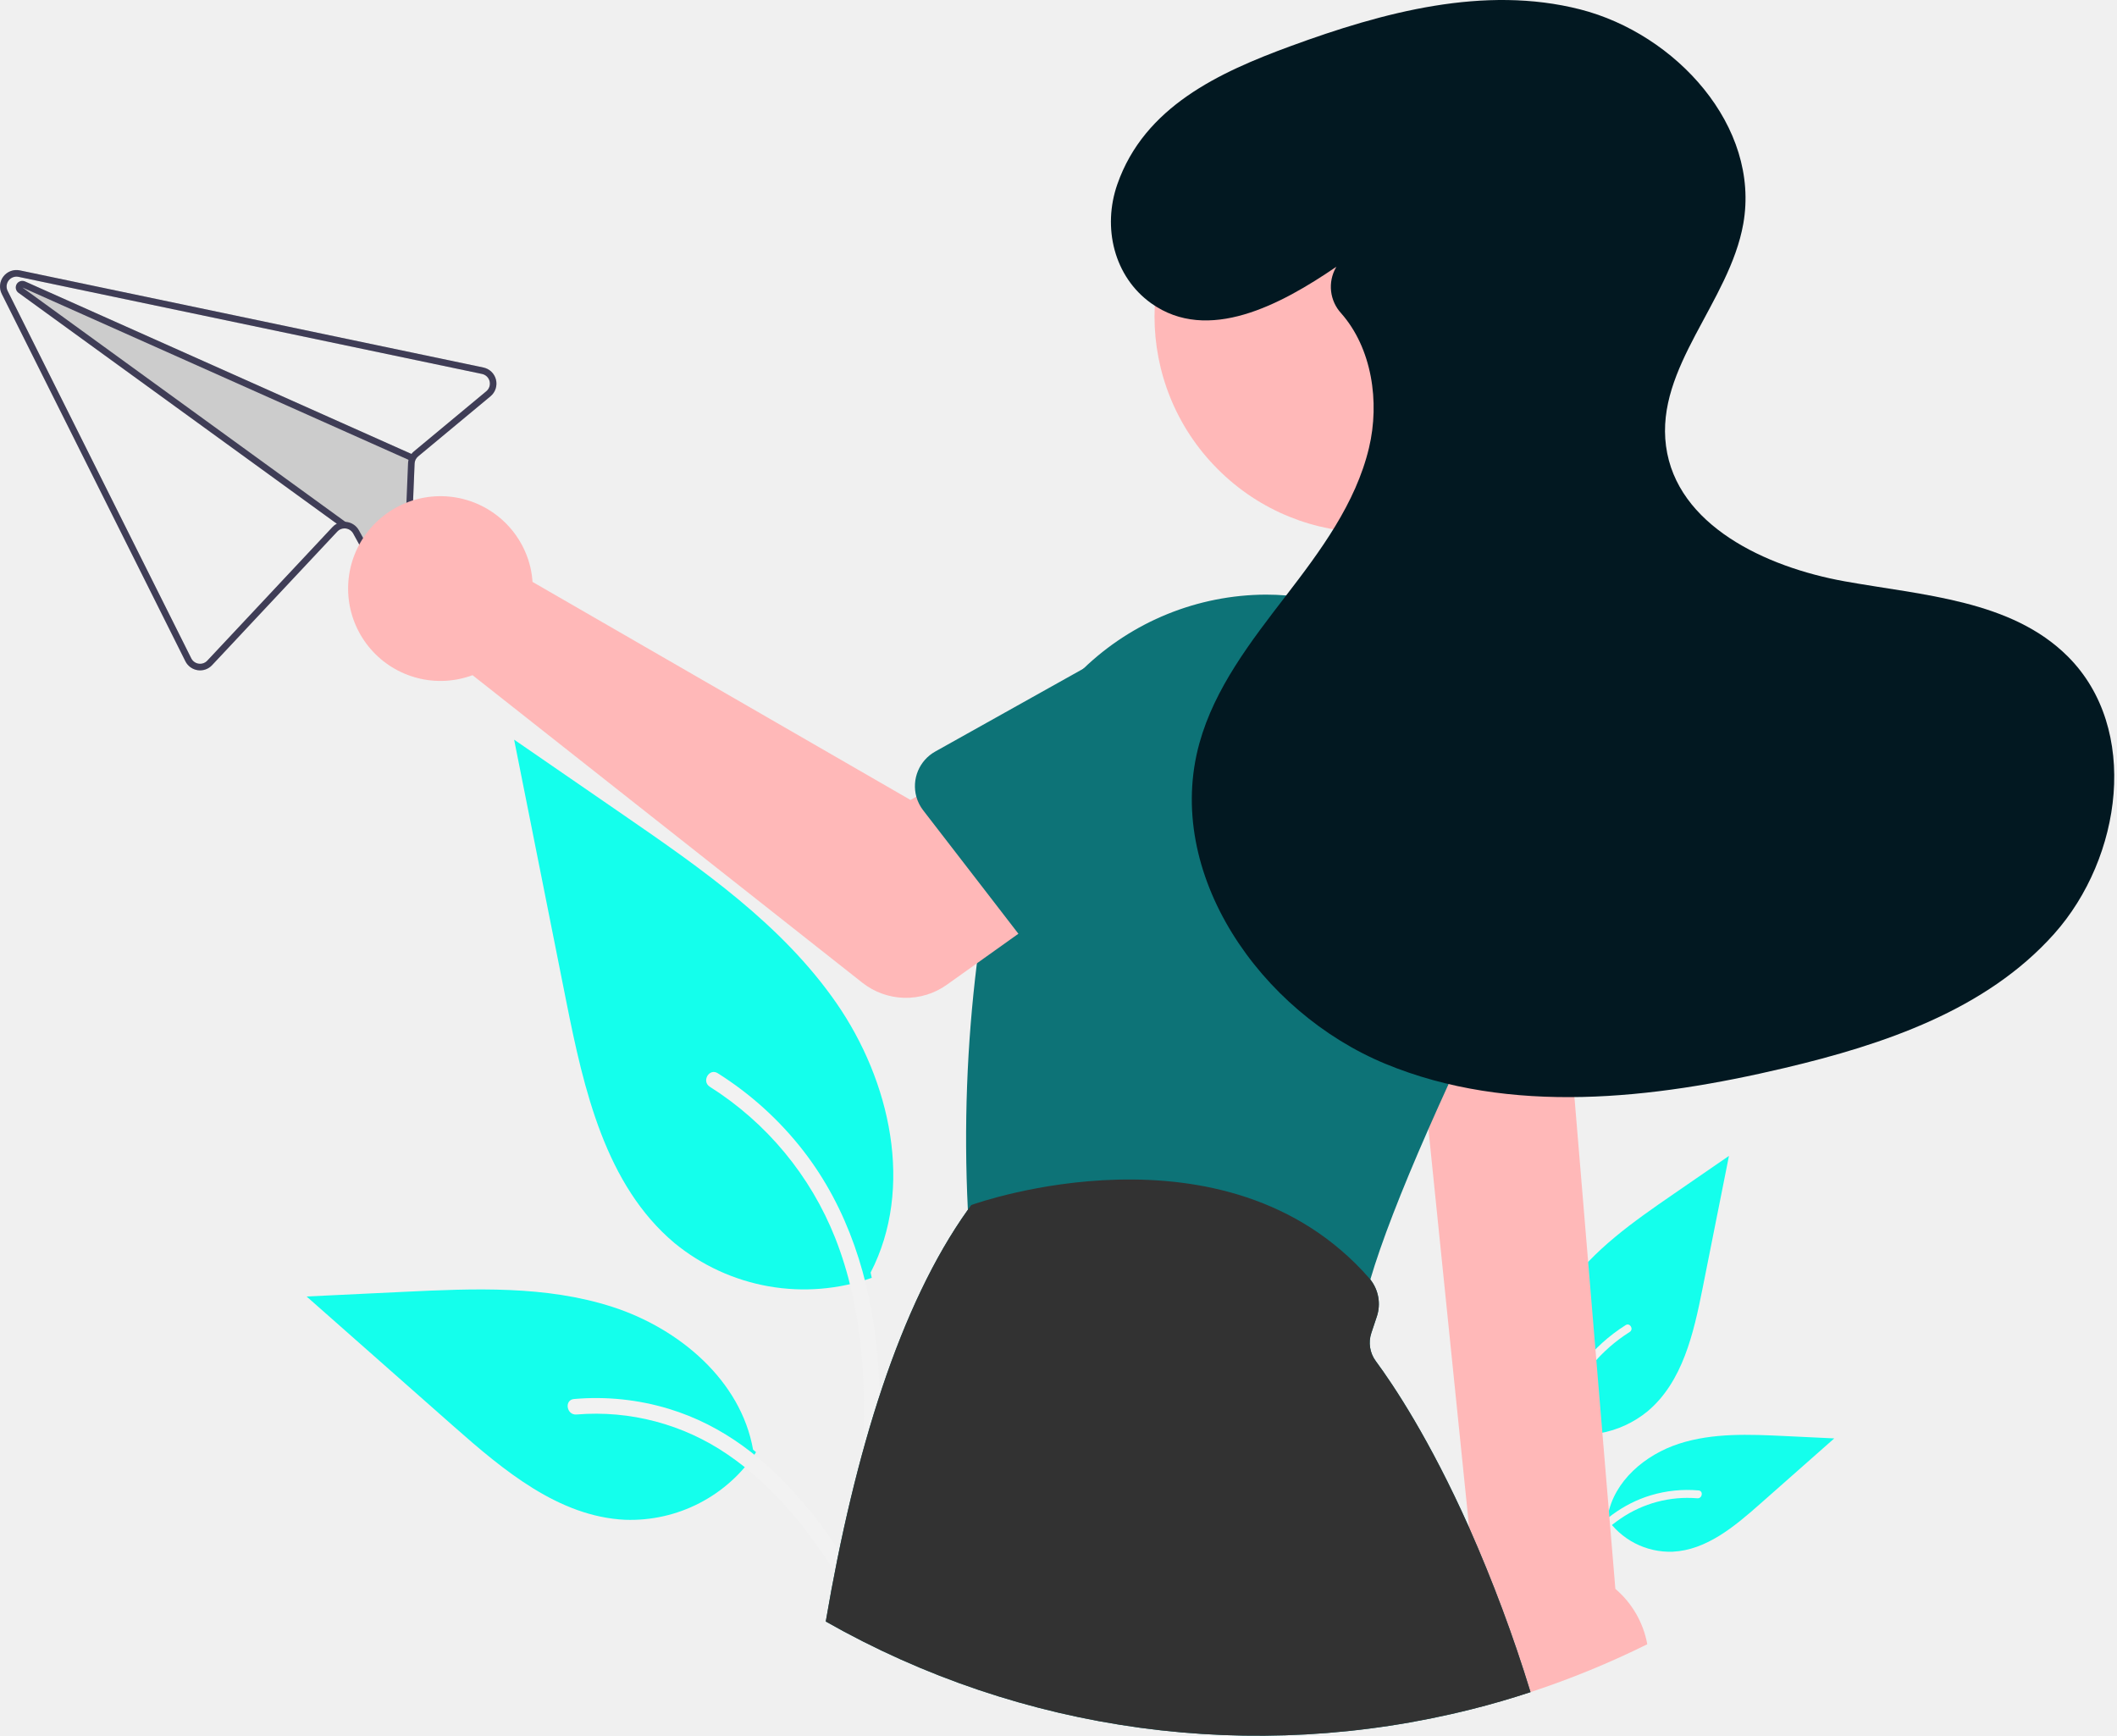
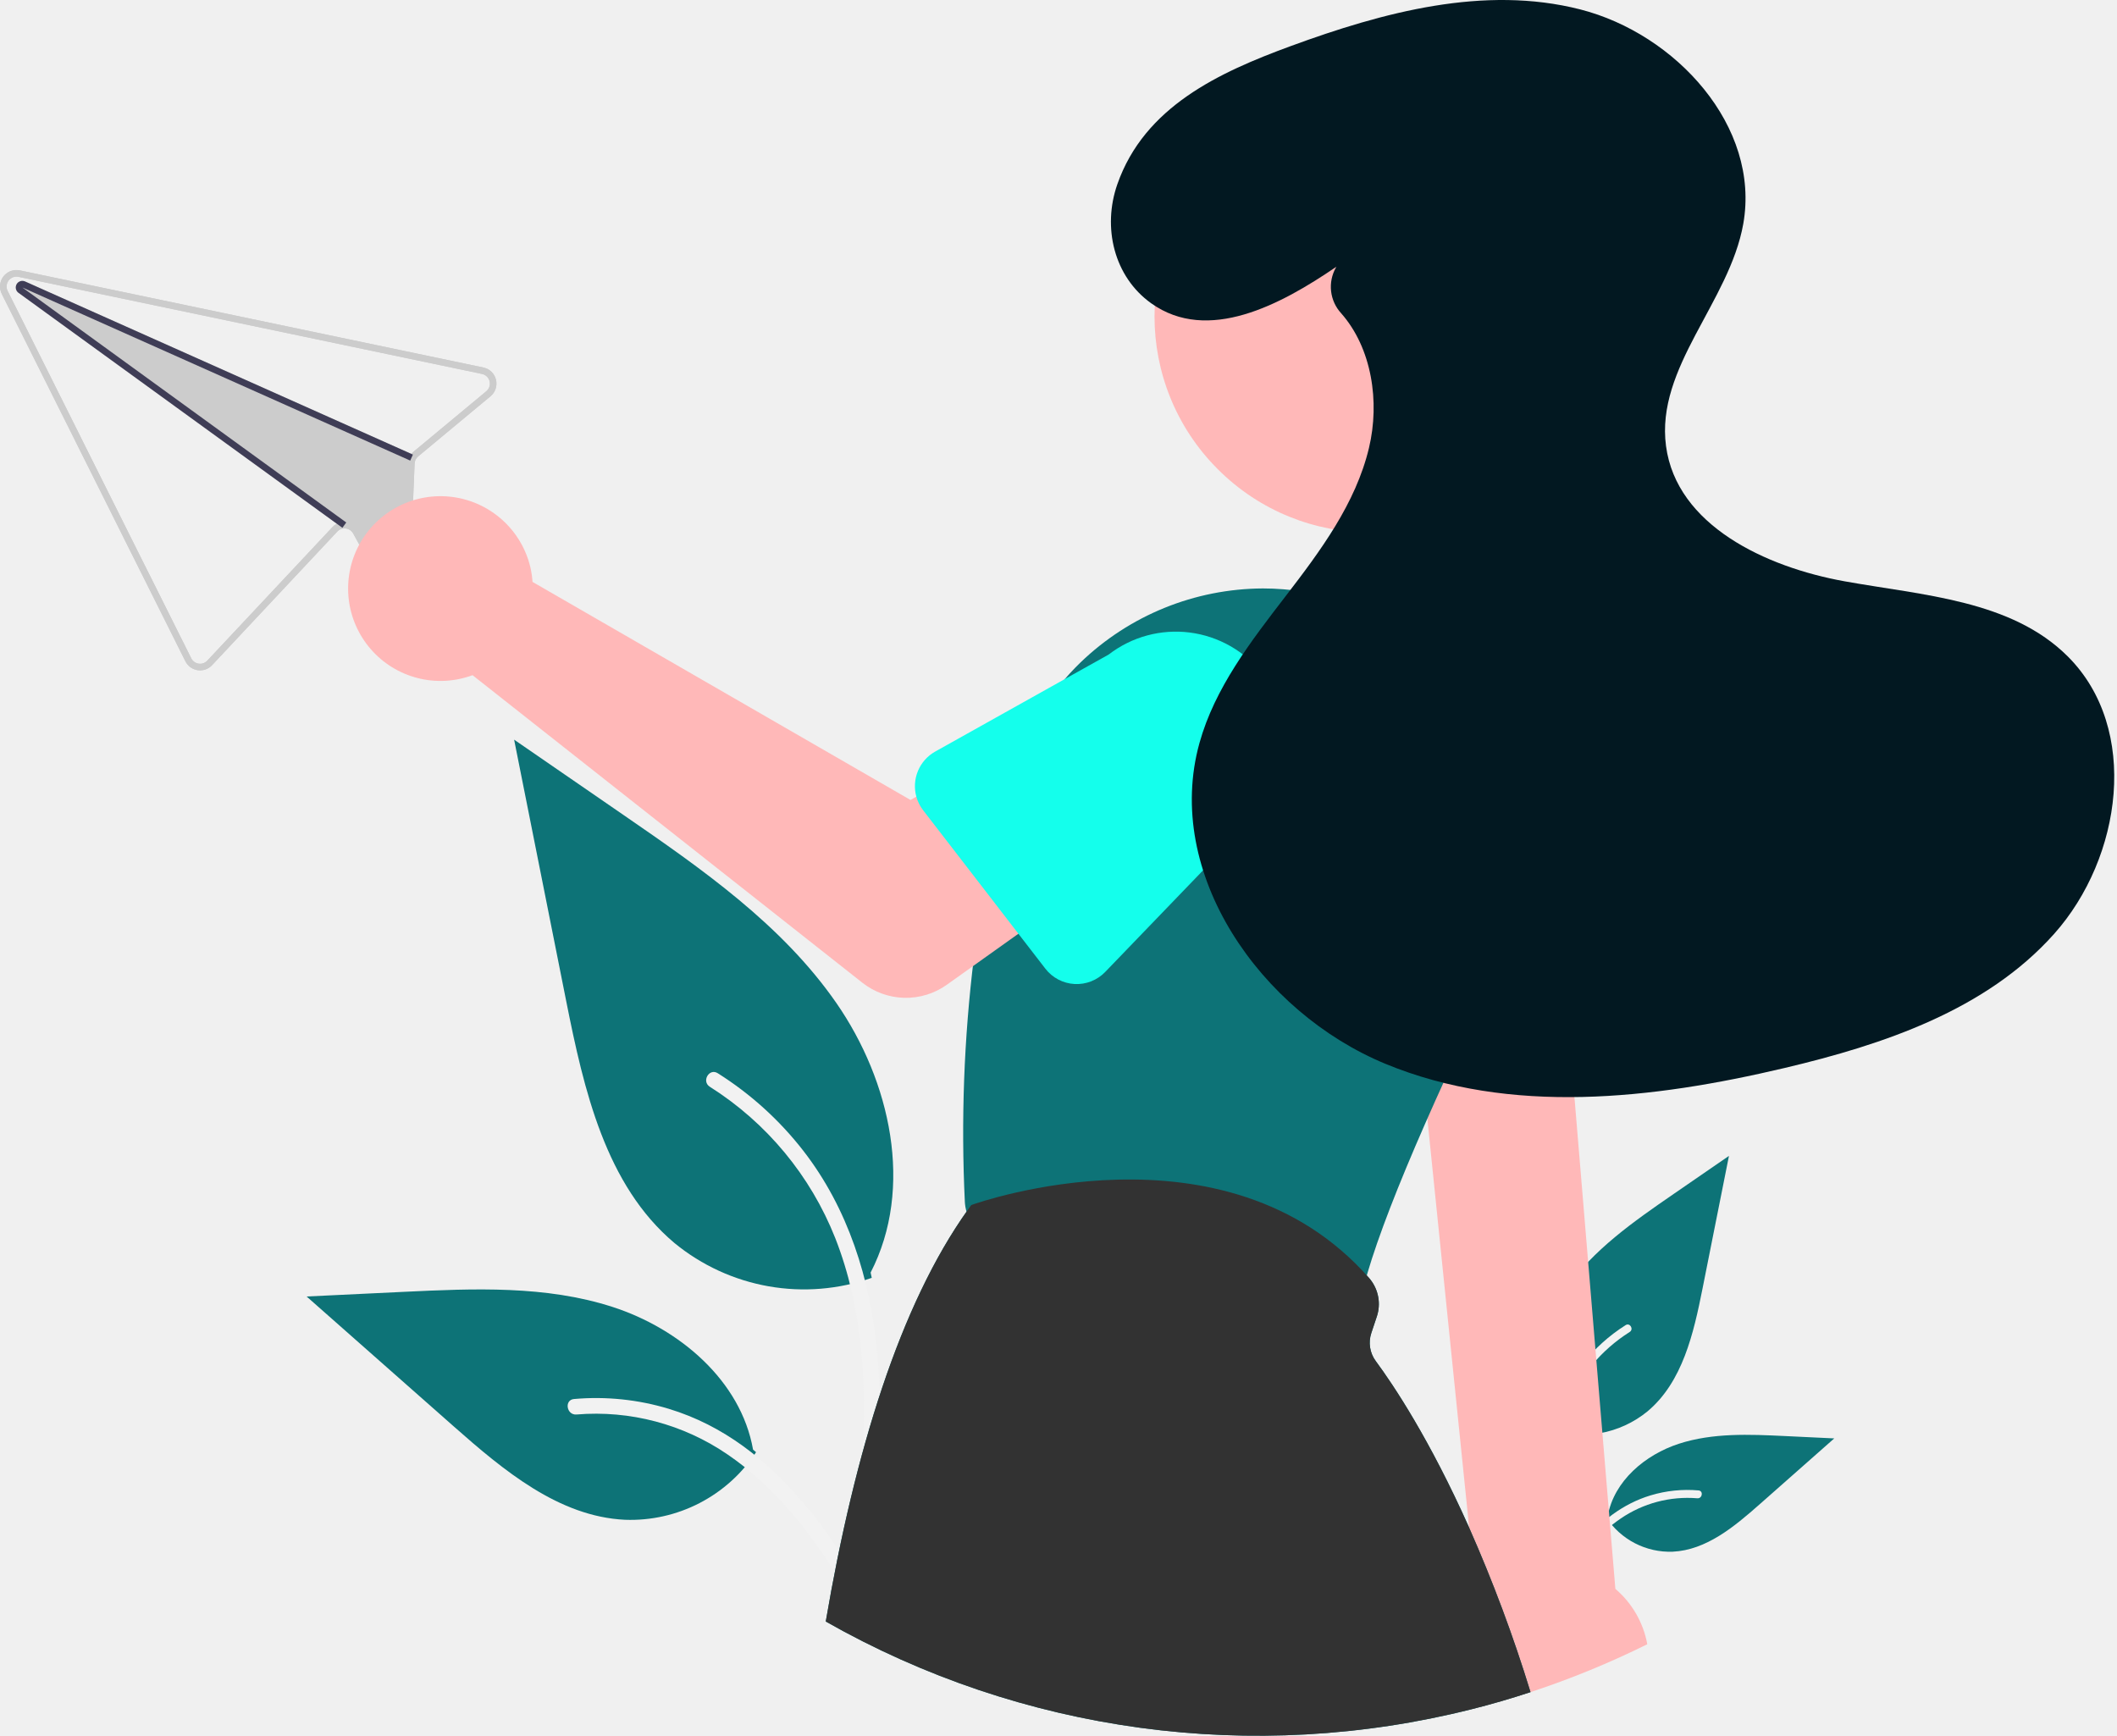
<svg xmlns="http://www.w3.org/2000/svg" width="644" height="528" viewBox="0 0 644 528" fill="none">
  <g clip-path="url(#clip0_2_70)">
-     <path d="M470.759 434.677C475.865 436.472 481.347 436.922 486.678 435.983C492.009 435.044 497.007 432.748 501.193 429.316C511.853 420.369 515.195 405.629 517.914 391.98L525.958 351.61L509.118 363.205C497.008 371.544 484.625 380.149 476.24 392.228C467.855 404.306 464.195 420.793 470.932 433.862" fill="#14FFEC" />
+     <path d="M470.759 434.677C475.865 436.472 481.347 436.922 486.678 435.983C492.009 435.044 497.007 432.748 501.193 429.316C511.853 420.369 515.195 405.629 517.914 391.98L525.958 351.61L509.118 363.205C497.008 371.544 484.625 380.149 476.24 392.228C467.855 404.306 464.195 420.793 470.932 433.862" fill="#0D7377" />
    <path d="M472.198 483.554C470.494 471.139 468.741 458.564 469.937 446.016C470.998 434.872 474.398 423.987 481.32 415.063C484.994 410.334 489.465 406.283 494.531 403.091C495.852 402.257 497.068 404.351 495.753 405.181C486.987 410.721 480.206 418.902 476.39 428.544C472.174 439.267 471.497 450.955 472.223 462.345C472.663 469.233 473.594 476.076 474.532 482.91C474.606 483.219 474.56 483.545 474.403 483.821C474.246 484.098 473.99 484.304 473.687 484.399C473.377 484.482 473.047 484.44 472.769 484.282C472.49 484.124 472.285 483.862 472.198 483.554V483.554Z" fill="#F2F2F2" />
-     <path d="M488.615 461.585C490.805 464.913 493.815 467.622 497.356 469.449C500.896 471.277 504.848 472.161 508.83 472.018C519.063 471.533 527.594 464.39 535.274 457.61L557.988 437.554L542.955 436.835C532.144 436.317 521.054 435.835 510.756 439.169C500.459 442.503 490.962 450.527 489.079 461.185" fill="#14FFEC" />
+     <path d="M488.615 461.585C490.805 464.913 493.815 467.622 497.356 469.449C500.896 471.277 504.848 472.161 508.83 472.018C519.063 471.533 527.594 464.39 535.274 457.61L557.988 437.554L542.955 436.835C532.144 436.317 521.054 435.835 510.756 439.169C500.459 442.503 490.962 450.527 489.079 461.185" fill="#0D7377" />
    <path d="M467.381 490.69C475.585 476.175 485.1 460.042 502.103 454.886C506.83 453.457 511.788 452.945 516.707 453.378C518.258 453.512 517.871 455.902 516.323 455.768C508.076 455.084 499.846 457.261 493.016 461.934C486.445 466.407 481.328 472.626 476.998 479.221C474.345 483.26 471.969 487.471 469.592 491.676C468.833 493.02 466.613 492.05 467.381 490.69V490.69Z" fill="#F2F2F2" />
-     <path d="M265.188 388.714C255.124 392.252 244.319 393.138 233.813 391.287C223.307 389.436 213.455 384.911 205.206 378.148C184.197 360.514 177.61 331.464 172.25 304.564C166.966 278.043 161.682 251.521 156.398 225L189.587 247.853C213.454 264.287 237.859 281.248 254.385 305.052C270.911 328.856 278.124 361.351 264.846 387.109" fill="#14FFEC" />
+     <path d="M265.188 388.714C255.124 392.252 244.319 393.138 233.813 391.287C223.307 389.436 213.455 384.911 205.206 378.148C184.197 360.514 177.61 331.464 172.25 304.564C166.966 278.043 161.682 251.521 156.398 225L189.587 247.853C213.454 264.287 237.859 281.248 254.385 305.052C270.911 328.856 278.124 361.351 264.846 387.109" fill="#0D7377" />
    <path d="M262.351 485.043C265.71 460.574 269.164 435.792 266.808 411.061C264.715 389.098 258.014 367.646 244.373 350.057C237.132 340.738 228.321 332.754 218.336 326.463C215.732 324.819 213.336 328.946 215.928 330.582C233.205 341.501 246.567 357.624 254.09 376.627C262.398 397.759 263.732 420.795 262.301 443.243C261.435 456.819 259.6 470.305 257.751 483.774C257.605 484.384 257.696 485.025 258.005 485.57C258.314 486.115 258.819 486.522 259.417 486.709C260.027 486.873 260.677 486.79 261.226 486.478C261.775 486.166 262.179 485.651 262.351 485.043V485.043Z" fill="#F2F2F2" />
-     <path d="M229.996 441.745C225.68 448.305 219.747 453.643 212.769 457.245C205.791 460.846 198.003 462.59 190.155 462.308C169.987 461.351 153.173 447.275 138.038 433.911L93.27 394.384L122.899 392.967C144.206 391.947 166.063 390.996 186.358 397.567C206.652 404.137 225.369 419.951 229.08 440.957" fill="#14FFEC" />
+     <path d="M229.996 441.745C225.68 448.305 219.747 453.643 212.769 457.245C205.791 460.846 198.003 462.59 190.155 462.308C169.987 461.351 153.173 447.275 138.038 433.911L93.27 394.384L122.899 392.967C144.206 391.947 166.063 390.996 186.358 397.567C206.652 404.137 225.369 419.951 229.08 440.957" fill="#0D7377" />
    <path d="M271.844 499.108C255.676 470.5 236.922 438.705 203.412 428.542C194.095 425.726 184.325 424.718 174.629 425.57C171.573 425.834 172.336 430.545 175.387 430.282C191.64 428.932 207.861 433.224 221.32 442.434C234.272 451.25 244.356 463.506 252.891 476.503C258.119 484.464 262.802 492.763 267.486 501.051C268.983 503.7 273.358 501.788 271.844 499.108V499.108Z" fill="#F2F2F2" />
    <path d="M147.053 111.794L7.845 82.628L6.036 82.25C5.115 82.056 4.157 82.125 3.274 82.451C2.39 82.776 1.617 83.345 1.042 84.091C0.467 84.836 0.114 85.729 0.024 86.666C-0.066 87.604 0.11 88.547 0.533 89.389L56.399 201.161C56.761 201.879 57.289 202.499 57.941 202.971C58.592 203.442 59.347 203.749 60.143 203.868C60.941 203.987 61.755 203.91 62.517 203.644C63.278 203.378 63.963 202.93 64.513 202.34L102.614 161.685C102.885 161.389 103.214 161.151 103.581 160.988C103.949 160.826 104.345 160.74 104.747 160.738C105.293 160.727 105.832 160.865 106.305 161.137C106.779 161.408 107.17 161.804 107.436 162.28L115.376 176.76C115.883 177.725 116.698 178.493 117.692 178.942C118.686 179.39 119.802 179.493 120.862 179.234L120.901 179.226C121.973 178.992 122.936 178.404 123.634 177.557C124.332 176.71 124.725 175.653 124.75 174.555L126.124 141.015C126.14 140.596 126.242 140.186 126.424 139.808C126.619 139.435 126.885 139.102 127.206 138.83L149.218 120.542C149.941 119.94 150.481 119.148 150.775 118.254C151.068 117.36 151.104 116.402 150.878 115.489C150.652 114.576 150.174 113.745 149.497 113.091C148.821 112.438 147.974 111.988 147.053 111.794V111.794ZM147.946 119.006L125.934 137.294C125.647 137.528 125.388 137.793 125.16 138.085L7.612 85.614C7.508 85.567 7.4 85.53 7.289 85.503C6.836 85.389 6.358 85.438 5.936 85.639C5.515 85.841 5.178 86.183 4.982 86.607C4.787 87.031 4.745 87.51 4.866 87.961C4.986 88.412 5.26 88.808 5.641 89.078L102.453 159.312C101.965 159.569 101.526 159.908 101.153 160.315L63.053 200.97C62.722 201.322 62.312 201.589 61.856 201.748C61.4 201.908 60.912 201.954 60.434 201.885C59.956 201.816 59.502 201.632 59.11 201.349C58.719 201.067 58.401 200.694 58.184 200.262L2.318 88.49C2.068 87.986 1.965 87.42 2.021 86.86C2.077 86.299 2.289 85.765 2.633 85.319C2.977 84.873 3.44 84.533 3.968 84.337C4.496 84.141 5.069 84.097 5.621 84.211L7.473 84.6L146.638 113.755C147.19 113.871 147.699 114.14 148.106 114.532C148.512 114.924 148.8 115.423 148.937 115.97C149.073 116.518 149.052 117.094 148.877 117.63C148.702 118.167 148.379 118.644 147.946 119.006L147.946 119.006Z" fill="#CCCCCC" />
-     <path d="M147.053 111.794L7.845 82.628L6.036 82.25C5.115 82.056 4.157 82.125 3.274 82.451C2.39 82.776 1.617 83.345 1.042 84.091C0.467 84.836 0.114 85.729 0.024 86.666C-0.066 87.604 0.11 88.547 0.533 89.389L56.399 201.161C56.761 201.879 57.289 202.499 57.941 202.971C58.592 203.442 59.347 203.749 60.143 203.868C60.941 203.987 61.755 203.91 62.517 203.644C63.278 203.378 63.963 202.93 64.513 202.34L102.614 161.685C102.885 161.389 103.214 161.151 103.581 160.988C103.949 160.826 104.345 160.74 104.747 160.738C105.293 160.727 105.832 160.865 106.305 161.137C106.779 161.408 107.17 161.804 107.436 162.28L115.376 176.76C115.883 177.725 116.698 178.493 117.692 178.942C118.686 179.39 119.802 179.493 120.862 179.234L120.901 179.226C121.973 178.992 122.936 178.404 123.634 177.557C124.332 176.71 124.725 175.653 124.75 174.555L126.124 141.015C126.14 140.596 126.242 140.186 126.424 139.808C126.619 139.435 126.885 139.102 127.206 138.83L149.218 120.542C149.941 119.94 150.481 119.148 150.775 118.254C151.068 117.36 151.104 116.402 150.878 115.489C150.652 114.576 150.174 113.745 149.497 113.091C148.821 112.438 147.974 111.988 147.053 111.794V111.794ZM147.946 119.006L125.934 137.294C125.647 137.528 125.388 137.793 125.16 138.085C124.955 138.345 124.778 138.626 124.633 138.923C124.48 139.227 124.361 139.547 124.276 139.876L124.278 139.886C124.188 140.229 124.138 140.581 124.127 140.936L122.753 174.476C122.744 175.136 122.51 175.772 122.091 176.281C121.672 176.79 121.092 177.142 120.447 177.278L120.427 177.282C119.792 177.444 119.12 177.386 118.521 177.119C117.922 176.851 117.431 176.389 117.128 175.807L109.186 161.318C108.777 160.573 108.184 159.944 107.464 159.493C106.744 159.041 105.92 158.781 105.071 158.737L105.061 158.739C104.947 158.734 104.833 158.729 104.722 158.734C103.93 158.739 103.151 158.937 102.453 159.312C101.965 159.569 101.526 159.908 101.154 160.315L63.053 200.97C62.722 201.322 62.312 201.589 61.856 201.748C61.4 201.908 60.912 201.954 60.434 201.885C59.956 201.816 59.502 201.632 59.11 201.349C58.719 201.067 58.401 200.694 58.184 200.262L2.318 88.49C2.068 87.986 1.965 87.42 2.021 86.86C2.077 86.299 2.289 85.765 2.633 85.319C2.977 84.873 3.44 84.533 3.968 84.337C4.496 84.141 5.069 84.097 5.621 84.211L7.473 84.6L146.638 113.755C147.19 113.871 147.699 114.14 148.106 114.532C148.512 114.924 148.8 115.423 148.937 115.97C149.073 116.518 149.052 117.094 148.877 117.63C148.702 118.167 148.379 118.644 147.946 119.006L147.946 119.006Z" fill="#3F3D56" />
+     <path d="M147.053 111.794L7.845 82.628L6.036 82.25C5.115 82.056 4.157 82.125 3.274 82.451C2.39 82.776 1.617 83.345 1.042 84.091C0.467 84.836 0.114 85.729 0.024 86.666C-0.066 87.604 0.11 88.547 0.533 89.389L56.399 201.161C56.761 201.879 57.289 202.499 57.941 202.971C58.592 203.442 59.347 203.749 60.143 203.868C60.941 203.987 61.755 203.91 62.517 203.644C63.278 203.378 63.963 202.93 64.513 202.34L102.614 161.685C102.885 161.389 103.214 161.151 103.581 160.988C103.949 160.826 104.345 160.74 104.747 160.738C105.293 160.727 105.832 160.865 106.305 161.137C106.779 161.408 107.17 161.804 107.436 162.28L115.376 176.76C115.883 177.725 116.698 178.493 117.692 178.942C118.686 179.39 119.802 179.493 120.862 179.234L120.901 179.226C121.973 178.992 122.936 178.404 123.634 177.557C124.332 176.71 124.725 175.653 124.75 174.555L126.124 141.015C126.14 140.596 126.242 140.186 126.424 139.808C126.619 139.435 126.885 139.102 127.206 138.83L149.218 120.542C149.941 119.94 150.481 119.148 150.775 118.254C151.068 117.36 151.104 116.402 150.878 115.489C150.652 114.576 150.174 113.745 149.497 113.091C148.821 112.438 147.974 111.988 147.053 111.794V111.794ZM147.946 119.006L125.934 137.294C125.647 137.528 125.388 137.793 125.16 138.085C124.955 138.345 124.778 138.626 124.633 138.923C124.48 139.227 124.361 139.547 124.276 139.876L124.278 139.886C124.188 140.229 124.138 140.581 124.127 140.936L122.753 174.476C122.744 175.136 122.51 175.772 122.091 176.281C121.672 176.79 121.092 177.142 120.447 177.278L120.427 177.282C119.792 177.444 119.12 177.386 118.521 177.119C117.922 176.851 117.431 176.389 117.128 175.807L109.186 161.318C108.777 160.573 108.184 159.944 107.464 159.493C106.744 159.041 105.92 158.781 105.071 158.737L105.061 158.739C104.947 158.734 104.833 158.729 104.722 158.734C103.93 158.739 103.151 158.937 102.453 159.312C101.965 159.569 101.526 159.908 101.154 160.315L63.053 200.97C62.722 201.322 62.312 201.589 61.856 201.748C61.4 201.908 60.912 201.954 60.434 201.885C59.956 201.816 59.502 201.632 59.11 201.349C58.719 201.067 58.401 200.694 58.184 200.262L2.318 88.49C2.068 87.986 1.965 87.42 2.021 86.86C2.077 86.299 2.289 85.765 2.633 85.319C2.977 84.873 3.44 84.533 3.968 84.337C4.496 84.141 5.069 84.097 5.621 84.211L7.473 84.6L146.638 113.755C147.19 113.871 147.699 114.14 148.106 114.532C148.512 114.924 148.8 115.423 148.937 115.97C149.073 116.518 149.052 117.094 148.877 117.63C148.702 118.167 148.379 118.644 147.946 119.006L147.946 119.006Z" fill="#CCCCCC" />
    <path d="M125.605 138.282L124.79 140.108L124.278 139.886L124.276 139.876L6.82 87.456L105.061 158.739L105.071 158.737L105.331 158.934L104.161 160.554L102.453 159.312L5.641 89.078C5.26 88.808 4.986 88.412 4.866 87.961C4.745 87.51 4.787 87.031 4.982 86.607C5.178 86.183 5.515 85.841 5.936 85.639C6.358 85.437 6.836 85.389 7.289 85.503C7.4 85.53 7.508 85.567 7.612 85.614L125.16 138.085L125.605 138.282Z" fill="#3F3D56" />
    <path d="M427.84 278.02L432.92 327.69L433.02 328.71L434.53 343.44L446.93 464.72V464.74L449.34 488.27C448.399 489.534 447.566 490.876 446.85 492.28C444.666 496.591 443.598 501.381 443.744 506.212C443.891 511.043 445.248 515.759 447.69 519.93C453.74 518.41 459.706 516.677 465.59 514.73C477.761 510.727 489.631 505.861 501.11 500.17C499.916 493.601 496.485 487.647 491.4 483.32L478.95 333.73L477.86 320.61L474.31 278.02H427.84Z" fill="#FFB8B8" />
    <path d="M463.446 142.737C489.122 117.061 489.122 75.432 463.446 49.756C437.77 24.08 396.141 24.08 370.465 49.756C344.789 75.432 344.789 117.061 370.465 142.737C396.141 168.413 437.77 168.413 463.446 142.737Z" fill="#FFB8B8" />
-     <path d="M294.41 367.61C294.42 367.74 294.43 367.87 294.44 367.99C294.658 370.555 295.691 372.983 297.388 374.919C299.085 376.854 301.356 378.197 303.87 378.75L401.99 400.18C402.841 400.366 403.709 400.46 404.58 400.46C407.212 400.459 409.771 399.595 411.864 398C413.958 396.405 415.47 394.167 416.17 391.63C416.38 390.85 416.61 390.05 416.86 389.22V389.21C420.17 377.97 426.08 362.67 434.53 343.44C436.44 339.09 438.483 334.533 440.66 329.77C441.06 328.89 441.47 328 441.87 327.11C446.36 317.36 451.37 306.807 456.9 295.45C459.606 289.899 461.65 284.049 462.99 278.02C466.552 262.105 465.145 245.48 458.96 230.39C457.7 227.318 456.247 224.329 454.61 221.44C448.152 210.055 439.001 200.427 427.958 193.399C416.916 186.372 404.319 182.159 391.27 181.13C389.2 180.96 387.14 180.88 385.07 180.88C364.365 180.971 344.492 189.036 329.58 203.4C320.78 211.932 314.099 222.404 310.07 233.98C309.81 234.71 309.57 235.45 309.33 236.19C305.636 247.902 302.67 259.831 300.45 271.91C299.12 279.08 298.04 286.15 297.17 293.04C294.12 317.772 293.197 342.72 294.41 367.61V367.61Z" fill="#0D7377" />
+     <path d="M293.517 365.73C293.527 365.86 293.537 365.99 293.547 366.11C293.765 368.675 294.798 371.103 296.495 373.039C298.192 374.974 300.463 376.317 302.977 376.87L401.097 398.3C401.948 398.486 402.816 398.58 403.687 398.58C406.319 398.579 408.878 397.715 410.971 396.12C413.065 394.525 414.577 392.287 415.277 389.75C415.487 388.97 415.717 388.17 415.967 387.34V387.33C419.277 376.09 425.187 360.79 433.637 341.56C435.547 337.21 437.59 332.653 439.767 327.89C440.167 327.01 440.577 326.12 440.977 325.23C445.467 315.48 450.477 304.927 456.007 293.57C458.713 288.019 460.757 282.169 462.097 276.14C465.659 260.225 464.252 243.6 458.067 228.51C456.807 225.438 455.354 222.449 453.717 219.56C447.259 208.175 438.108 198.547 427.065 191.519C416.023 184.492 403.426 180.279 390.377 179.25C388.307 179.08 386.247 179 384.177 179C363.472 179.091 343.599 187.156 328.687 201.52C319.887 210.052 313.206 220.524 309.177 232.1C308.917 232.83 308.677 233.57 308.437 234.31C304.743 246.022 301.777 257.951 299.557 270.03C298.227 277.2 297.147 284.27 296.277 291.16C293.227 315.892 292.304 340.84 293.517 365.73V365.73Z" fill="#0D7377" />
    <path d="M251.2 493.25C310.811 527.132 381.202 536.69 447.69 519.93C453.74 518.41 459.706 516.677 465.59 514.73C460.37 497.71 454.139 481.017 446.93 464.74V464.72C434.91 437.77 423.87 421.28 418.49 414C417.605 412.794 417.023 411.394 416.792 409.917C416.56 408.44 416.686 406.928 417.16 405.51L418.83 400.5C419.466 398.604 419.618 396.58 419.274 394.61C418.93 392.641 418.1 390.788 416.86 389.22V389.21C416.75 389.07 416.63 388.93 416.51 388.79C372.8 338.99 296.6 366.16 295.83 366.44L295.45 366.58L295.21 366.91C294.95 367.27 294.69 367.62 294.44 367.99C273.78 396.94 260.05 441.44 251.2 493.25Z" fill="#0D7377" />
    <path d="M161.354 172.619C161.683 174.064 161.897 175.532 161.995 177.01L276.988 243.349L304.938 227.258L334.735 266.267L288.022 299.561C284.249 302.25 279.704 303.643 275.071 303.53C270.439 303.418 265.967 301.805 262.329 298.935L143.752 205.388C138.4 207.369 132.573 207.674 127.044 206.262C121.515 204.85 116.547 201.788 112.801 197.484C109.055 193.18 106.708 187.837 106.072 182.166C105.436 176.495 106.542 170.765 109.243 165.739C111.943 160.712 116.11 156.626 121.189 154.025C126.268 151.424 132.018 150.431 137.675 151.178C143.332 151.925 148.628 154.377 152.858 158.207C157.088 162.037 160.051 167.064 161.354 172.619V172.619Z" fill="#FFB8B8" />
-     <path d="M278.75 242.33V242.34C279.167 243.846 279.873 245.255 280.83 246.49L300.45 271.91L309.8 284.04L318 294.66C319.057 296.03 320.397 297.157 321.929 297.963C323.46 298.769 325.148 299.235 326.876 299.33C328.604 299.425 330.332 299.146 331.943 298.513C333.554 297.88 335.009 296.906 336.21 295.66L365.99 264.74L378.28 251.97C385.263 246.521 389.8 238.526 390.897 229.737C391.993 220.947 389.56 212.082 384.129 205.085C378.699 198.087 370.716 193.529 361.93 192.409C353.143 191.289 344.272 193.699 337.26 199.11L329.58 203.4L284.49 228.62C282.141 229.937 280.299 232.002 279.259 234.487C278.219 236.971 278.04 239.732 278.75 242.33H278.75Z" fill="#0D7377" />
+     <path d="M278.75 242.33V242.34C279.167 243.846 279.873 245.255 280.83 246.49L300.45 271.91L309.8 284.04L318 294.66C319.057 296.03 320.397 297.157 321.929 297.963C323.46 298.769 325.148 299.235 326.876 299.33C328.604 299.425 330.332 299.146 331.943 298.513C333.554 297.88 335.009 296.906 336.21 295.66L365.99 264.74L378.28 251.97C385.263 246.521 389.8 238.526 390.897 229.737C391.993 220.947 389.56 212.082 384.129 205.085C378.699 198.087 370.716 193.529 361.93 192.409C353.143 191.289 344.272 193.699 337.26 199.11L329.58 203.4L284.49 228.62C282.141 229.937 280.299 232.002 279.259 234.487C278.219 236.971 278.04 239.732 278.75 242.33H278.75Z" fill="#14FFEC" />
    <path d="M408.81 258.27L410.69 318.32L410.7 318.7C410.753 320.431 411.179 322.13 411.948 323.681C412.718 325.233 413.813 326.6 415.159 327.69C416.505 328.779 418.07 329.566 419.748 329.995C421.425 330.425 423.176 330.488 424.88 330.18L433.02 328.71L435.1 328.33H435.11L441.87 327.11L477.86 320.61L484.75 319.37C486.453 319.06 488.069 318.388 489.488 317.398C490.908 316.409 492.098 315.125 492.977 313.635C493.857 312.144 494.405 310.482 494.585 308.761C494.765 307.04 494.572 305.3 494.02 303.66L474.61 246.19C472.987 237.484 467.978 229.778 460.682 224.76C453.385 219.741 444.396 217.821 435.686 219.42C426.976 221.019 419.256 226.007 414.218 233.29C409.18 240.572 407.235 249.556 408.81 258.27V258.27Z" fill="#0D7377" />
    <path d="M406.549 81.124C389.651 92.69 367.463 104.578 350.203 92.262C338.871 84.175 335.3 69.199 339.896 56.057C348.16 32.424 370.866 22.02 392.579 14.044C420.805 3.677 451.539 -4.571 480.678 2.853C509.818 10.278 535.57 38.491 530.31 68.097C526.08 91.906 503.621 111.717 506.809 135.688C510.018 159.813 537.149 172.511 561.101 176.823C585.053 181.134 611.856 182.52 629.069 199.724C651.028 221.672 645.545 260.9 624.882 284.072C604.22 307.244 573.039 317.748 542.825 324.888C502.793 334.349 459.496 339.321 421.476 323.62C383.455 307.919 353.869 265.654 364.882 226.021C369.535 209.28 380.494 195.132 391.085 181.358C401.677 167.584 412.402 153.181 416.442 136.282C419.809 122.2 417.317 105.849 407.978 95.286C406.28 93.437 405.211 91.097 404.925 88.603C404.639 86.108 405.151 83.588 406.387 81.402L406.549 81.124Z" fill="#021821" />
    <path d="M251.2 493.25C310.811 527.132 381.202 536.69 447.69 519.93C453.74 518.41 459.706 516.677 465.59 514.73C460.37 497.71 454.139 481.017 446.93 464.74V464.72C434.91 437.77 423.87 421.28 418.49 414C417.605 412.794 417.023 411.394 416.792 409.917C416.56 408.44 416.686 406.928 417.16 405.51L418.83 400.5C419.466 398.604 419.618 396.58 419.274 394.61C418.93 392.641 418.1 390.788 416.86 389.22V389.21C416.75 389.07 416.63 388.93 416.51 388.79C372.8 338.99 296.6 366.16 295.83 366.44L295.45 366.58L295.21 366.91C294.95 367.27 294.69 367.62 294.44 367.99C273.78 396.94 260.05 441.44 251.2 493.25Z" fill="#323232" />
  </g>
  <defs>
    <clipPath id="clip0_2_70">
      <rect width="643.162" height="528" fill="white" />
    </clipPath>
  </defs>
</svg>
